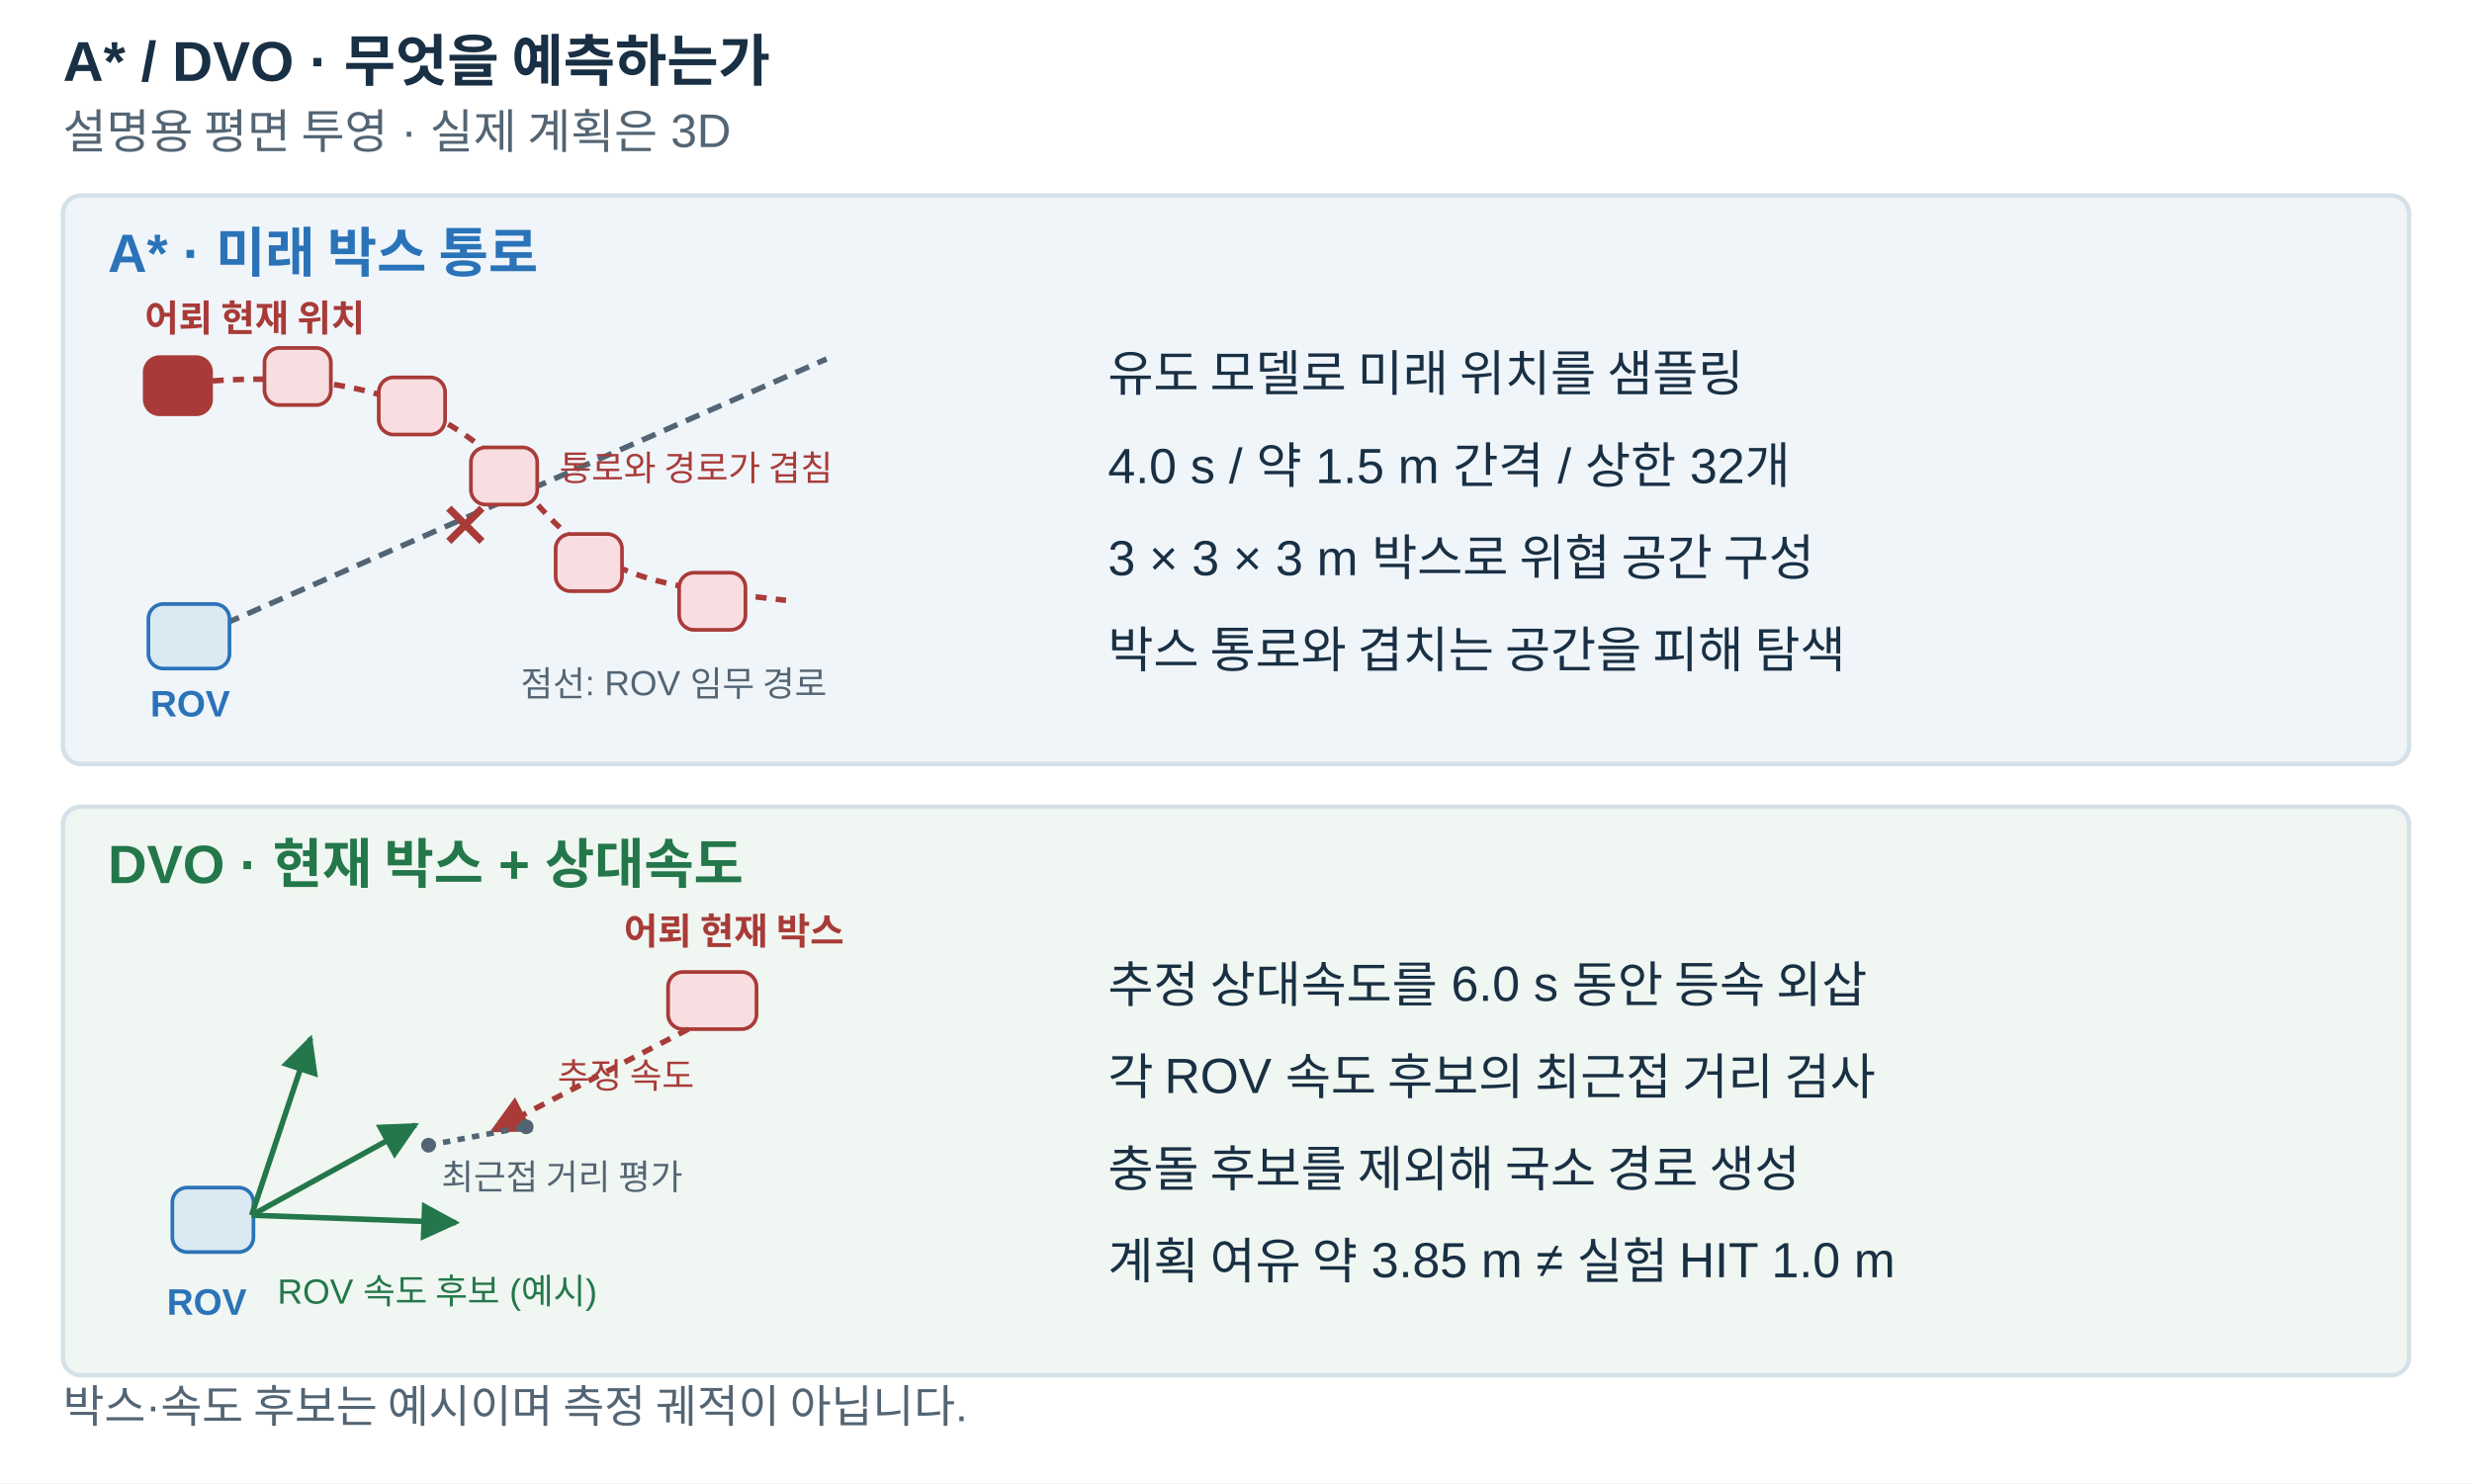
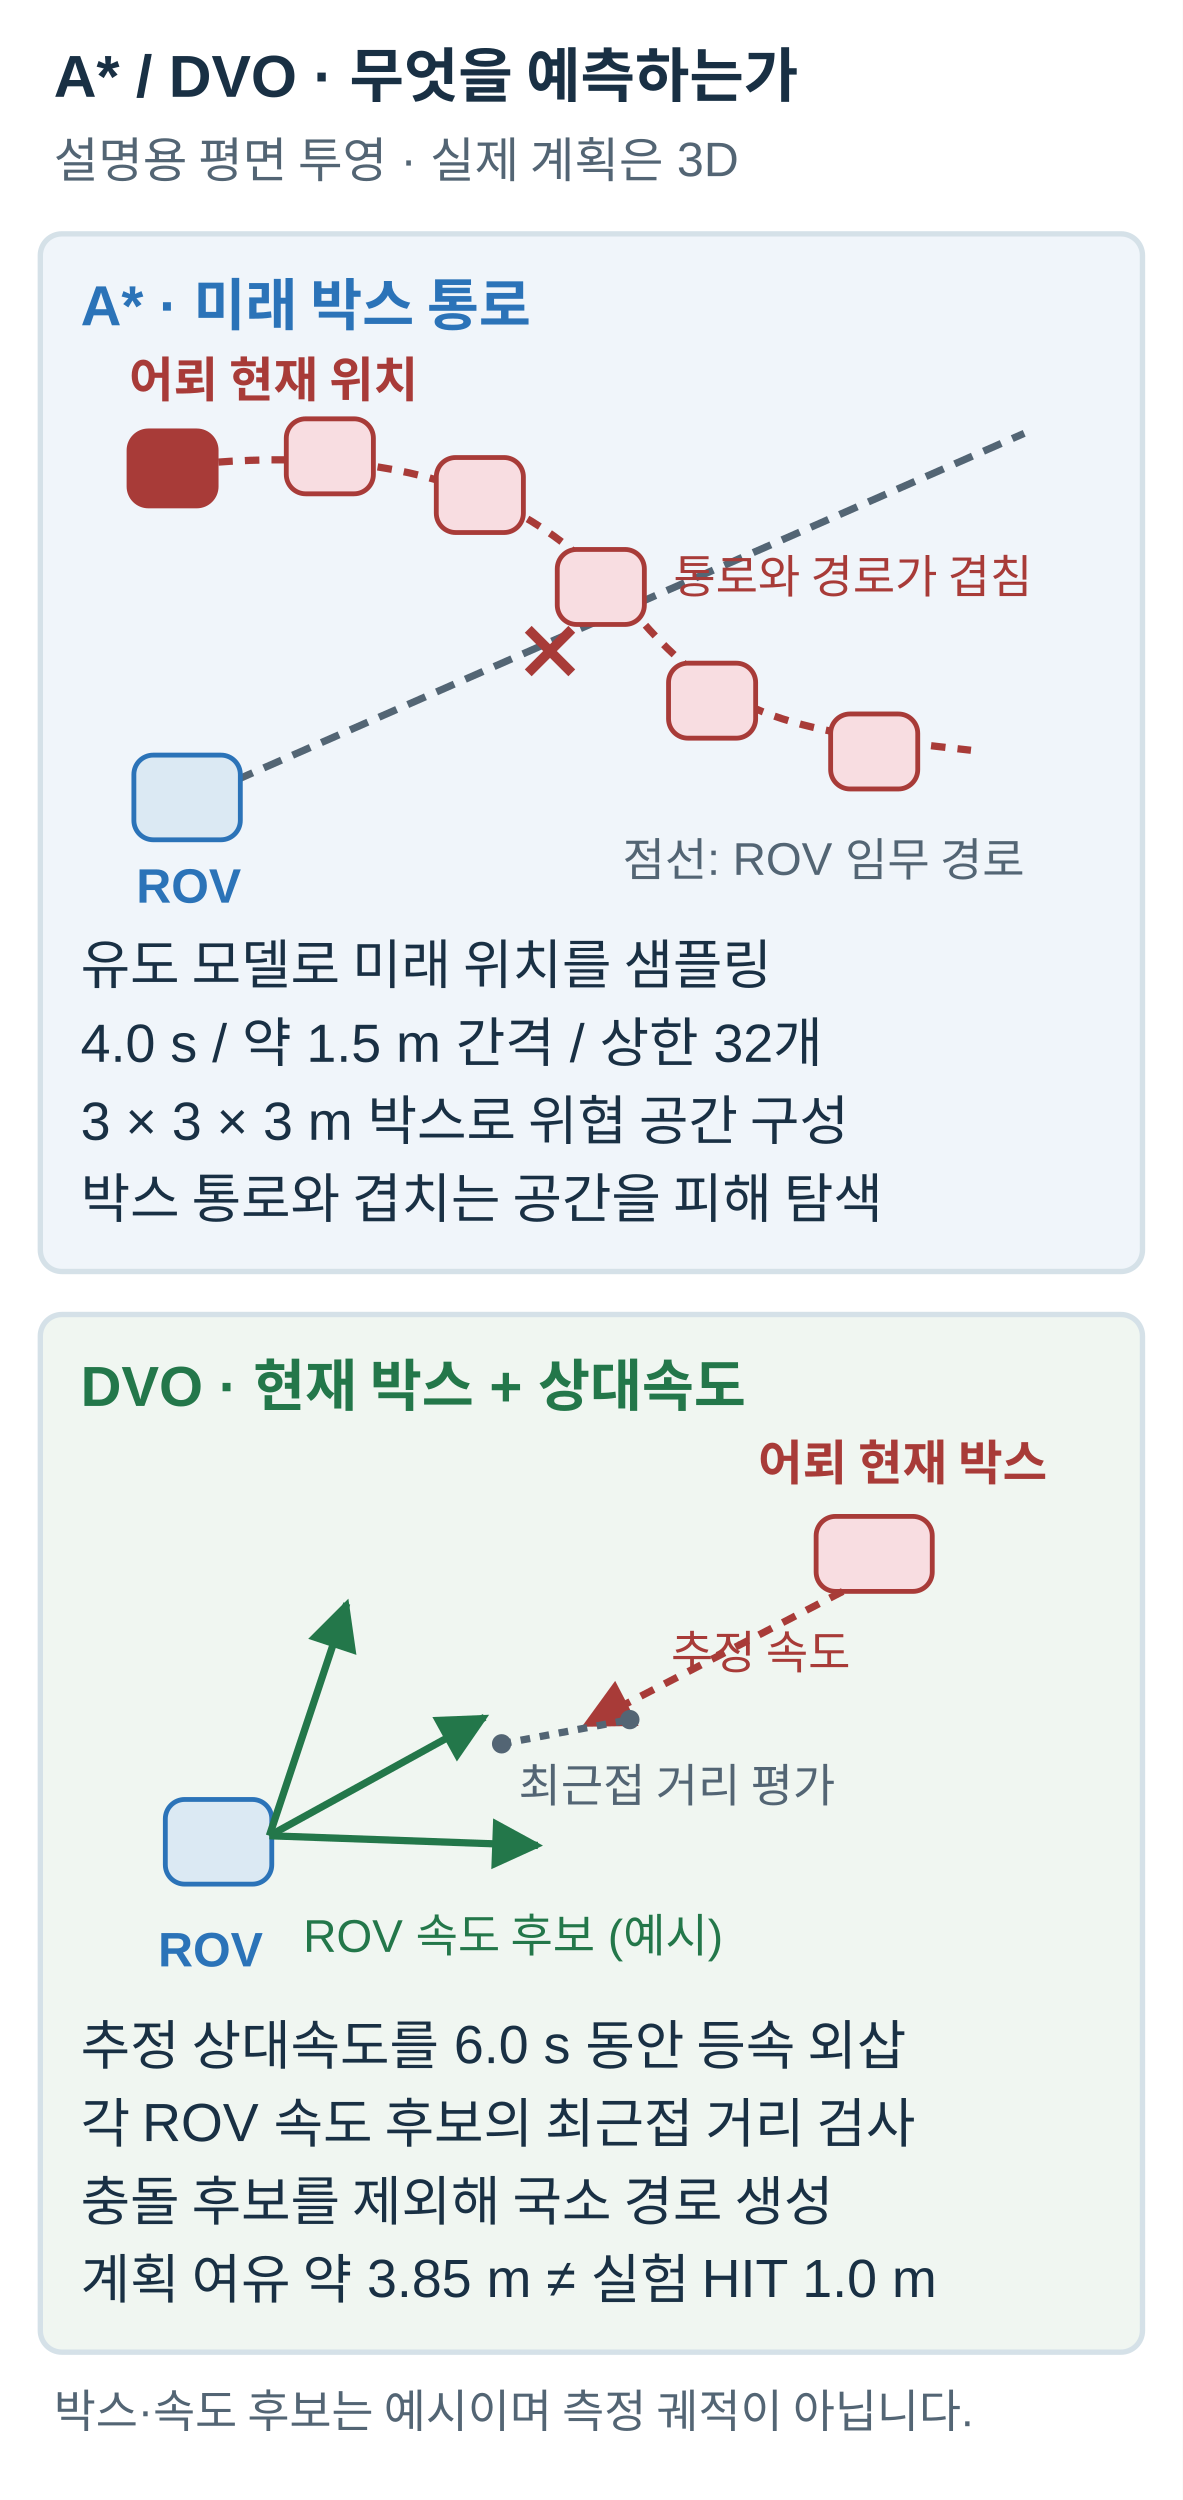
- <svg xmlns="http://www.w3.org/2000/svg" viewBox="0 0 1100 660" role="img" aria-labelledby="title desc">
+ <svg xmlns="http://www.w3.org/2000/svg" viewBox="0 0 440 930" role="img" aria-labelledby="title desc">
  <defs>
    <marker id="arrow" viewBox="0 0 10 10" refX="9" refY="5" markerWidth="7" markerHeight="7" orient="auto-start-reverse">
      <path d="M0 0L10 5L0 10" fill="context-stroke" />
    </marker>
  </defs>
-   <rect width="1100" height="660" fill="white" />
+   <rect width="440" height="930" fill="white" />
  <g font-family="Pretendard, Noto Sans KR, Arial, sans-serif" fill="#193044">
-     <text x="28" y="36" font-size="25" fill="#193044" font-weight="700" text-anchor="start">A* / DVO · 무엇을 예측하는가</text>
-     <text x="28" y="66" font-size="21" fill="#536574" font-weight="400" text-anchor="start">설명용 평면 투영 · 실제 계획은 3D</text>
-     <rect x="28" y="87" width="1044" height="253" rx="8" fill="#f0f5fa" stroke="#d5e1e8" stroke-width="2" stroke-dasharray="" />
-     <text x="48" y="121" font-size="24" fill="#2b73b8" font-weight="700" text-anchor="start">A* · 미래 박스 통로</text>
-     <g transform="translate(48 145) scale(0.82)">
+     <text x="20" y="36" font-size="22" fill="#193044" font-weight="700" text-anchor="start">A* / DVO · 무엇을 예측하는가</text>
+     <text x="20" y="66" font-size="18" fill="#536574" font-weight="400" text-anchor="start">설명용 평면 투영 · 실제 계획은 3D</text>
+     <rect x="15" y="87" width="410" height="386" rx="8" fill="#f0f5fa" stroke="#d5e1e8" stroke-width="2" stroke-dasharray="" />
+     <text x="30" y="121" font-size="21" fill="#2b73b8" font-weight="700" text-anchor="start">A* · 미래 박스 통로</text>
+     <g transform="translate(30 145) scale(0.9)">
      <path d="M40 172L390 18" fill="none" stroke="#536574" stroke-width="3" stroke-dasharray="8 5" />
      <rect x="22" y="151" width="44" height="35" rx="8" fill="#dbe9f3" stroke="#2b73b8" stroke-width="2" stroke-dasharray="" />
      <text x="23" y="212" font-size="20" fill="#2b73b8" font-weight="700" text-anchor="start">ROV</text>
      <path d="M35 32C134 20 189 44 228 91S297 141 368 149" fill="none" stroke="#a83b38" stroke-width="3" stroke-dasharray="6 5" />
      <rect x="20" y="17" width="36" height="31" rx="8" fill="#a83b38" stroke="#a83b38" stroke-width="2" stroke-dasharray="" />
      <rect x="85" y="12" width="36" height="31" rx="8" fill="#f8dde1" stroke="#a83b38" stroke-width="2" stroke-dasharray="" />
      <rect x="147" y="28" width="36" height="31" rx="8" fill="#f8dde1" stroke="#a83b38" stroke-width="2" stroke-dasharray="" />
      <rect x="197" y="66" width="36" height="31" rx="8" fill="#f8dde1" stroke="#a83b38" stroke-width="2" stroke-dasharray="" />
      <rect x="243" y="113" width="36" height="31" rx="8" fill="#f8dde1" stroke="#a83b38" stroke-width="2" stroke-dasharray="" />
      <rect x="310" y="134" width="36" height="31" rx="8" fill="#f8dde1" stroke="#a83b38" stroke-width="2" stroke-dasharray="" />
      <text x="20" y="3" font-size="20" fill="#a83b38" font-weight="700" text-anchor="start">어뢰 현재 위치</text>
      <path d="M185 99L203 117M203 99L185 117" fill="none" stroke="#a83b38" stroke-width="4" stroke-dasharray="" />
      <text x="245" y="84" font-size="19" fill="#a83b38" font-weight="400" text-anchor="start">통로와 경로가 겹침</text>
      <text x="224" y="201" font-size="19" fill="#536574" font-weight="400" text-anchor="start">점선: ROV 임무 경로</text>
    </g>
-     <text x="493" y="174" font-size="22" fill="#193044" font-weight="400" text-anchor="start">유도 모델로 미래 위치를 샘플링</text>
-     <text x="493" y="215" font-size="22" fill="#193044" font-weight="400" text-anchor="start">4.0 s / 약 1.5 m 간격 / 상한 32개</text>
-     <text x="493" y="256" font-size="22" fill="#193044" font-weight="400" text-anchor="start">3 × 3 × 3 m 박스로 위협 공간 구성</text>
-     <text x="493" y="297" font-size="22" fill="#193044" font-weight="400" text-anchor="start">박스 통로와 겹치는 공간을 피해 탐색</text>
-     <rect x="28" y="359" width="1044" height="253" rx="8" fill="#f0f6f1" stroke="#d5e1e8" stroke-width="2" stroke-dasharray="" />
-     <text x="48" y="393" font-size="24" fill="#23774a" font-weight="700" text-anchor="start">DVO · 현재 박스 + 상대속도</text>
-     <g transform="translate(48 417) scale(0.82)">
+     <text x="30" y="366" font-size="20" fill="#193044" font-weight="400" text-anchor="start">유도 모델로 미래 위치를 샘플링</text>
+     <text x="30" y="395" font-size="20" fill="#193044" font-weight="400" text-anchor="start">4.0 s / 약 1.5 m 간격 / 상한 32개</text>
+     <text x="30" y="424" font-size="20" fill="#193044" font-weight="400" text-anchor="start">3 × 3 × 3 m 박스로 위협 공간 구성</text>
+     <text x="30" y="453" font-size="20" fill="#193044" font-weight="400" text-anchor="start">박스 통로와 겹치는 공간을 피해 탐색</text>
+     <rect x="15" y="489" width="410" height="386" rx="8" fill="#f0f6f1" stroke="#d5e1e8" stroke-width="2" stroke-dasharray="" />
+     <text x="30" y="523" font-size="21" fill="#23774a" font-weight="700" text-anchor="start">DVO · 현재 박스 + 상대속도</text>
+     <g transform="translate(30 547) scale(0.9)">
      <rect x="35" y="136" width="44" height="35" rx="8" fill="#dbe9f3" stroke="#2b73b8" stroke-width="2" stroke-dasharray="" />
      <text x="32" y="205" font-size="20" fill="#2b73b8" font-weight="700" text-anchor="start">ROV</text>
      <rect x="304" y="19" width="48" height="31" rx="8" fill="#f8dde1" stroke="#a83b38" stroke-width="2" stroke-dasharray="" />
      <text x="280" y="4" font-size="20" fill="#a83b38" font-weight="700" text-anchor="start">어뢰 현재 박스</text>
      <path d="M315 50L209 105" fill="none" stroke="#a83b38" stroke-width="3" stroke-dasharray="6 5" marker-end="url(#arrow)" />
      <text x="244" y="82" font-size="19" fill="#a83b38" font-weight="400" text-anchor="start">추정 속도</text>
      <path d="M78 151L110 55" fill="none" stroke="#23774a" stroke-width="3" stroke-dasharray="" marker-end="url(#arrow)" />
      <path d="M78 151L167 102" fill="none" stroke="#23774a" stroke-width="3" stroke-dasharray="" marker-end="url(#arrow)" />
      <path d="M78 151L189 155" fill="none" stroke="#23774a" stroke-width="3" stroke-dasharray="" marker-end="url(#arrow)" />
      <text x="92" y="199" font-size="19" fill="#23774a" font-weight="400" text-anchor="start">ROV 속도 후보 (예시)</text>
      <path d="M174 113L227 103" fill="none" stroke="#536574" stroke-width="3" stroke-dasharray="4 4" />
      <circle cx="174" cy="113" r="4" fill="#536574" />
      <circle cx="227" cy="103" r="4" fill="#536574" />
      <text x="181" y="137" font-size="19" fill="#536574" font-weight="400" text-anchor="start">최근접 거리 평가</text>
    </g>
-     <text x="493" y="446" font-size="22" fill="#193044" font-weight="400" text-anchor="start">추정 상대속도를 6.0 s 동안 등속 외삽</text>
-     <text x="493" y="487" font-size="22" fill="#193044" font-weight="400" text-anchor="start">각 ROV 속도 후보의 최근접 거리 검사</text>
-     <text x="493" y="528" font-size="22" fill="#193044" font-weight="400" text-anchor="start">충돌 후보를 제외해 국소 경로 생성</text>
-     <text x="493" y="569" font-size="22" fill="#193044" font-weight="400" text-anchor="start">계획 여유 약 3.85 m ≠ 실험 HIT 1.0 m</text>
-     <text x="28" y="633" font-size="20" fill="#536574" font-weight="400" text-anchor="start">박스·속도 후보는 예시이며 측정 궤적이 아닙니다.</text>
+     <text x="30" y="768" font-size="20" fill="#193044" font-weight="400" text-anchor="start">추정 상대속도를 6.0 s 동안 등속 외삽</text>
+     <text x="30" y="797" font-size="20" fill="#193044" font-weight="400" text-anchor="start">각 ROV 속도 후보의 최근접 거리 검사</text>
+     <text x="30" y="826" font-size="20" fill="#193044" font-weight="400" text-anchor="start">충돌 후보를 제외해 국소 경로 생성</text>
+     <text x="30" y="855" font-size="20" fill="#193044" font-weight="400" text-anchor="start">계획 여유 약 3.85 m ≠ 실험 HIT 1.0 m</text>
+     <text x="20" y="903" font-size="17" fill="#536574" font-weight="400" text-anchor="start">박스·속도 후보는 예시이며 측정 궤적이 아닙니다.</text>
  </g>
</svg>
